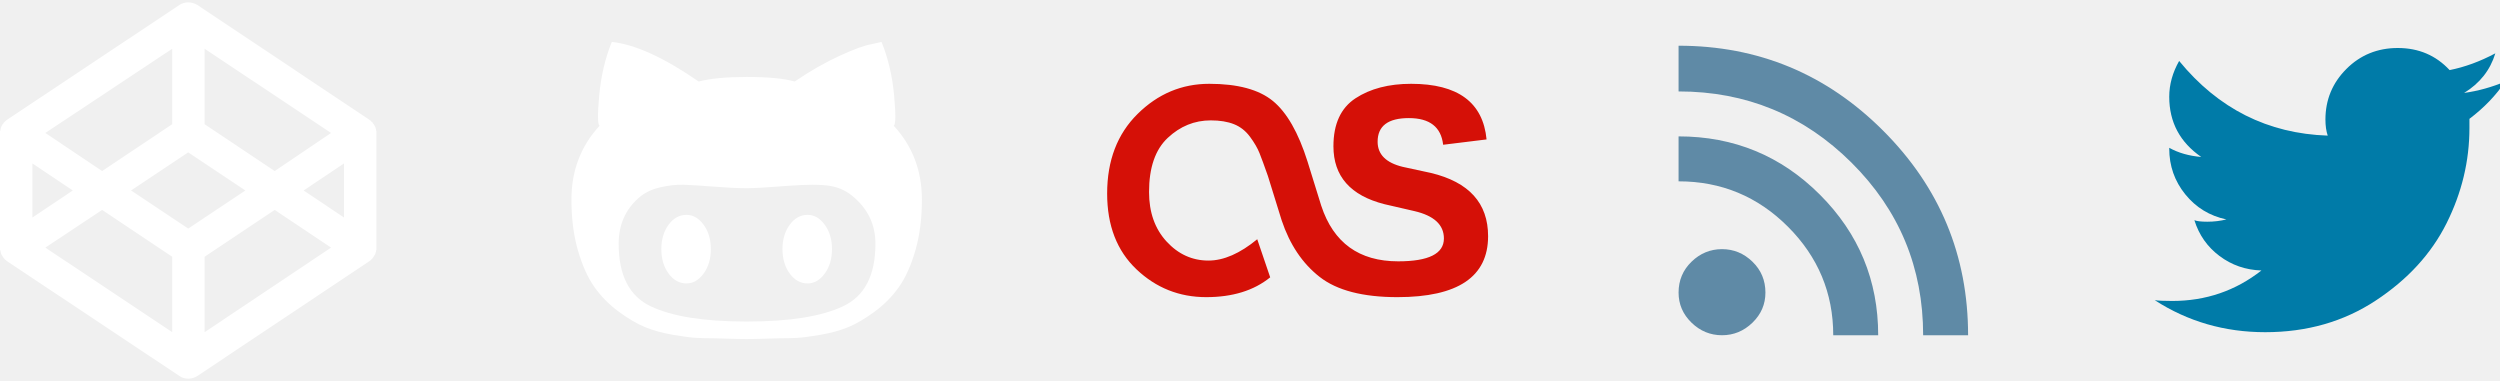
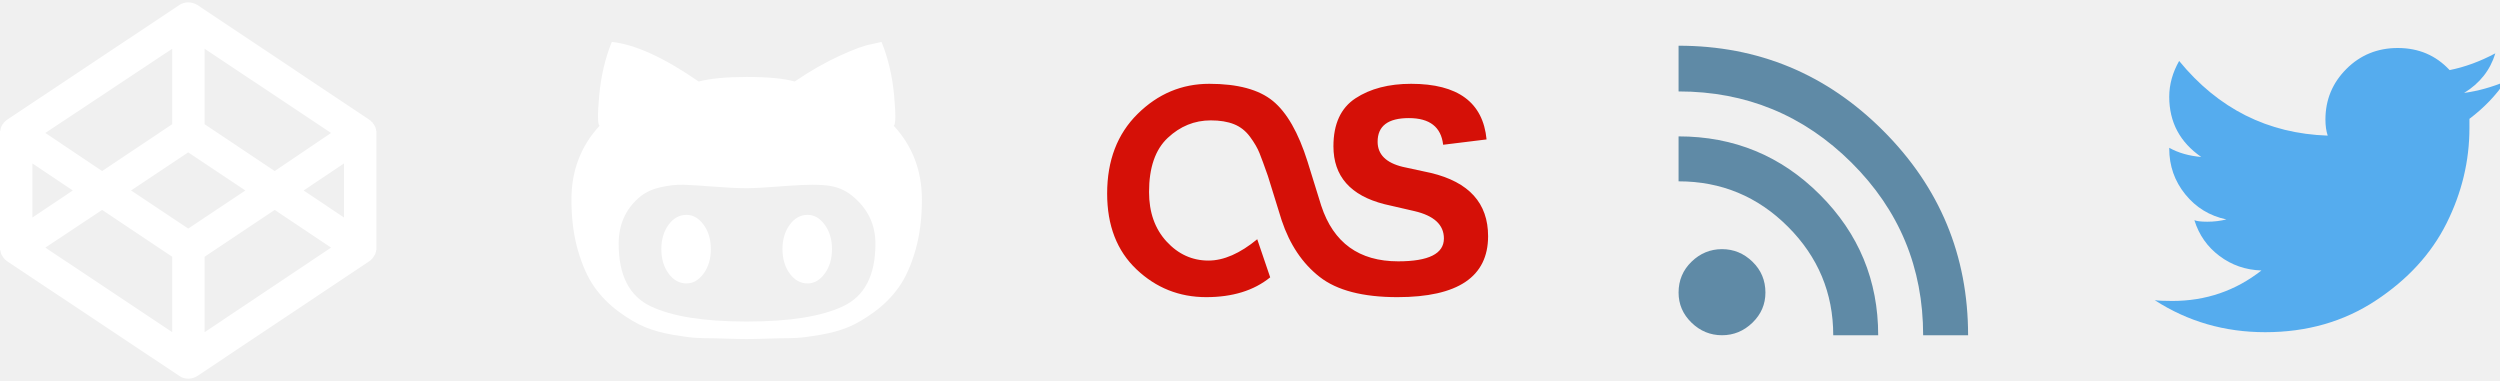
<svg xmlns="http://www.w3.org/2000/svg" xmlns:xlink="http://www.w3.org/1999/xlink" width="210" height="32" viewBox="0 0 210 32">
  <defs>
    <g id="icon-codepen">
      <path d="M31.616 11.008c0-0.032-0.032-0.032-0.032-0.064s0-0.064 0-0.128c-0.032 0-0.032-0.032-0.032-0.064s-0.032-0.064-0.032-0.096c0 0-0.032-0.032-0.032-0.064-0.032-0.032-0.032-0.064-0.064-0.096 0 0 0-0.032-0.032-0.064 0 0-0.032-0.032-0.064-0.064 0-0.032 0-0.032-0.032-0.064s-0.032-0.064-0.064-0.064-0.032-0.032-0.064-0.064-0.032-0.032-0.064-0.064c-0.032 0-0.032-0.032-0.064-0.032 0-0.032-0.032-0.032-0.032-0.032l-14.432-9.632c-0.48-0.288-1.056-0.288-1.504 0l-14.464 9.632c0 0 0 0-0.032 0.032 0 0-0.032 0.032-0.064 0.032 0 0.032-0.032 0.032-0.064 0.064s-0.032 0.032-0.064 0.064c0 0-0.032 0.032-0.064 0.064 0 0.032-0.032 0.032-0.032 0.064-0.032 0.032-0.064 0.064-0.064 0.064-0.032 0.032-0.032 0.064-0.032 0.064-0.032 0.032-0.032 0.064-0.064 0.096 0 0.032 0 0.064-0.032 0.064 0 0.032 0 0.064-0.032 0.096 0 0.032 0 0.064 0 0.064-0.032 0.064-0.032 0.096-0.032 0.128s0 0.032-0.032 0.064c0 0.064 0 0.128 0 0.16v9.632c0 0.064 0 0.128 0 0.192 0.032 0.032 0.032 0.032 0.032 0.064s0 0.064 0.032 0.096c0 0.032 0 0.064 0 0.064 0.032 0.032 0.032 0.096 0.032 0.128 0.032 0 0.032 0.032 0.032 0.064 0.032 0.032 0.032 0.064 0.064 0.064 0 0.032 0 0.064 0.032 0.064 0 0.032 0.032 0.064 0.064 0.096 0 0.032 0.032 0.032 0.032 0.064 0.032 0.032 0.064 0.032 0.064 0.064 0.032 0.032 0.032 0.032 0.064 0.064 0.032 0 0.064 0.032 0.064 0.064 0.032 0 0.064 0.032 0.064 0.032 0.032 0 0.032 0.032 0.032 0.032l14.464 9.632c0.224 0.16 0.48 0.224 0.736 0.224s0.512-0.064 0.768-0.224l14.432-9.632c0 0 0.032-0.032 0.032-0.032 0.032 0 0.032-0.032 0.064-0.032 0.032-0.032 0.032-0.064 0.064-0.064 0.032-0.032 0.032-0.032 0.064-0.064s0.032-0.032 0.064-0.064 0.032-0.032 0.032-0.064c0.032-0.032 0.064-0.064 0.064-0.096 0.032 0 0.032-0.032 0.032-0.064 0.032 0 0.032-0.032 0.064-0.064 0-0.032 0.032-0.064 0.032-0.064 0-0.032 0.032-0.096 0.032-0.128 0 0 0-0.032 0.032-0.064 0-0.032 0-0.064 0-0.096s0.032-0.032 0.032-0.064c0-0.064 0-0.128 0-0.192v-9.632c0-0.032 0-0.096 0-0.16zM17.184 4.096l10.624 7.072-4.736 3.2-5.888-3.936v-6.336zM14.464 4.096v6.336l-5.888 3.936-4.768-3.2 10.656-7.072zM2.72 13.728l3.392 2.272-3.392 2.272v-4.544zM14.464 27.904l-10.656-7.104 4.768-3.168 5.888 3.936v6.336zM15.808 19.2l-4.8-3.2 4.8-3.2 4.8 3.2-4.8 3.2zM17.184 27.904v-6.336l5.888-3.936 4.736 3.168-10.624 7.104zM28.896 18.272l-3.392-2.272 3.392-2.272v4.544z" fill="#FFFFFF" />
    </g>
    <g id="icon-github">
      <path d="M19.84 18.048q0.832 0 1.44 0.832t0.608 2.048-0.608 2.048-1.44 0.832q-0.896 0-1.504-0.832t-0.608-2.048 0.608-2.048 1.504-0.832zM27.072 10.56q2.368 2.56 2.368 6.208 0 2.368-0.544 4.256t-1.376 3.072-2.048 2.080-2.24 1.312-2.336 0.64-1.984 0.256-1.44 0.032q-0.192 0-1.152 0.032t-1.6 0.032-1.6-0.032-1.152-0.032q-0.768 0-1.44-0.032t-1.984-0.256-2.336-0.64-2.24-1.312-2.048-2.080-1.376-3.072-0.544-4.256q0-3.648 2.368-6.208-0.256-0.128-0.032-2.56t1.056-4.48q2.944 0.32 7.296 3.328 1.472-0.384 4.032-0.384 2.688 0 4.032 0.384 1.984-1.344 3.808-2.176t2.656-0.96l0.832-0.192q0.832 2.048 1.056 4.48t-0.032 2.56zM14.784 27.008q5.312 0 8.032-1.28t2.72-5.248q0-2.304-1.728-3.84-0.896-0.832-2.080-1.024t-3.616 0-3.328 0.192h-0.128q-1.024 0-2.656-0.128t-2.56-0.16-2.016 0.224-1.792 0.896q-1.664 1.472-1.664 3.84 0 3.968 2.688 5.248t8 1.28h0.128zM9.664 18.048q0.832 0 1.44 0.832t0.608 2.048-0.608 2.048-1.44 0.832q-0.896 0-1.504-0.832t-0.608-2.048 0.608-2.048 1.504-0.832z" fill="#FFFFFF" />
    </g>
    <g id="icon-lastfm">
      <path d="M12.608 20.096l1.088 3.2q-2.048 1.664-5.376 1.664-3.392 0-5.856-2.336t-2.464-6.368q0-4.16 2.56-6.688t6.016-2.528q3.584 0 5.344 1.44t2.912 5.088l1.152 3.712q1.536 4.672 6.464 4.672 3.84 0 3.84-1.92 0-1.728-2.496-2.304l-2.496-0.576q-4.288-1.088-4.288-4.864 0-2.816 1.856-4.032t4.672-1.216q5.888 0 6.336 4.672l-3.648 0.448q-0.256-2.24-2.88-2.24t-2.624 1.984q0 1.6 2.112 2.112l2.368 0.512q4.8 1.152 4.8 5.312 0 5.12-7.616 5.12-4.352 0-6.528-1.696t-3.2-4.768l-1.152-3.712q-0.448-1.28-0.704-1.92t-0.8-1.376-1.344-1.056-1.952-0.32q-2.048 0-3.616 1.472t-1.568 4.544q0 2.56 1.472 4.16t3.52 1.6q1.92 0 4.096-1.792z" fill="#D51007" />
    </g>
    <g id="icon-rss">
      <path d="M0 3.84q10.048 0 17.184 7.136t7.136 17.184h-3.776q0-8.512-6.016-14.496t-14.528-5.984v-3.84zM0 11.456q6.976 0 11.872 4.896t4.896 11.808h-3.776q0-5.312-3.808-9.12t-9.184-3.808v-3.776zM3.648 20.928q1.472 0 2.56 1.056t1.088 2.592q0 1.472-1.088 2.528t-2.56 1.056-2.56-1.056-1.088-2.528q0-1.536 1.088-2.592t2.56-1.056z" fill="#5F8AA6" />
    </g>
    <g id="icon-twitter">
-       <path d="M29.44 6.848q-1.152 1.728-3.008 3.136v0.768q0 4.16-1.92 8t-5.952 6.496-9.28 2.656q-5.12 0-9.28-2.688 0.448 0.064 1.472 0.064 4.224 0 7.488-2.56-1.984-0.064-3.52-1.216t-2.112-3.008q0.32 0.128 1.088 0.128 0.832 0 1.6-0.192-2.112-0.448-3.456-2.112t-1.344-3.84v-0.064q1.152 0.64 2.688 0.768-2.688-1.856-2.688-5.056 0-1.536 0.832-3.008 4.928 6.016 12.48 6.272-0.192-0.576-0.192-1.344 0-2.496 1.76-4.256t4.32-1.76q2.624 0 4.352 1.856 1.92-0.384 3.84-1.408-0.64 2.112-2.624 3.328 1.792-0.256 3.456-0.96z" fill="#007BA8" />
+       <path d="M29.44 6.848q-1.152 1.728-3.008 3.136v0.768q0 4.16-1.92 8t-5.952 6.496-9.28 2.656q-5.12 0-9.28-2.688 0.448 0.064 1.472 0.064 4.224 0 7.488-2.56-1.984-0.064-3.52-1.216t-2.112-3.008q0.32 0.128 1.088 0.128 0.832 0 1.6-0.192-2.112-0.448-3.456-2.112t-1.344-3.84v-0.064q1.152 0.64 2.688 0.768-2.688-1.856-2.688-5.056 0-1.536 0.832-3.008 4.928 6.016 12.48 6.272-0.192-0.576-0.192-1.344 0-2.496 1.76-4.256t4.32-1.76q2.624 0 4.352 1.856 1.92-0.384 3.84-1.408-0.64 2.112-2.624 3.328 1.792-0.256 3.456-0.96z" fill="#55ACEE" />
    </g>
  </defs>
  <g>
    <use xlink:href="#icon-codepen" transform="translate(0 0)" />
    <use xlink:href="#icon-github" transform="translate(48 0)" />
    <use xlink:href="#icon-lastfm" transform="translate(93 0)" />
    <use xlink:href="#icon-rss" transform="translate(141 0)" />
    <use xlink:href="#icon-twitter" transform="translate(181 0)" />
  </g>
</svg>
